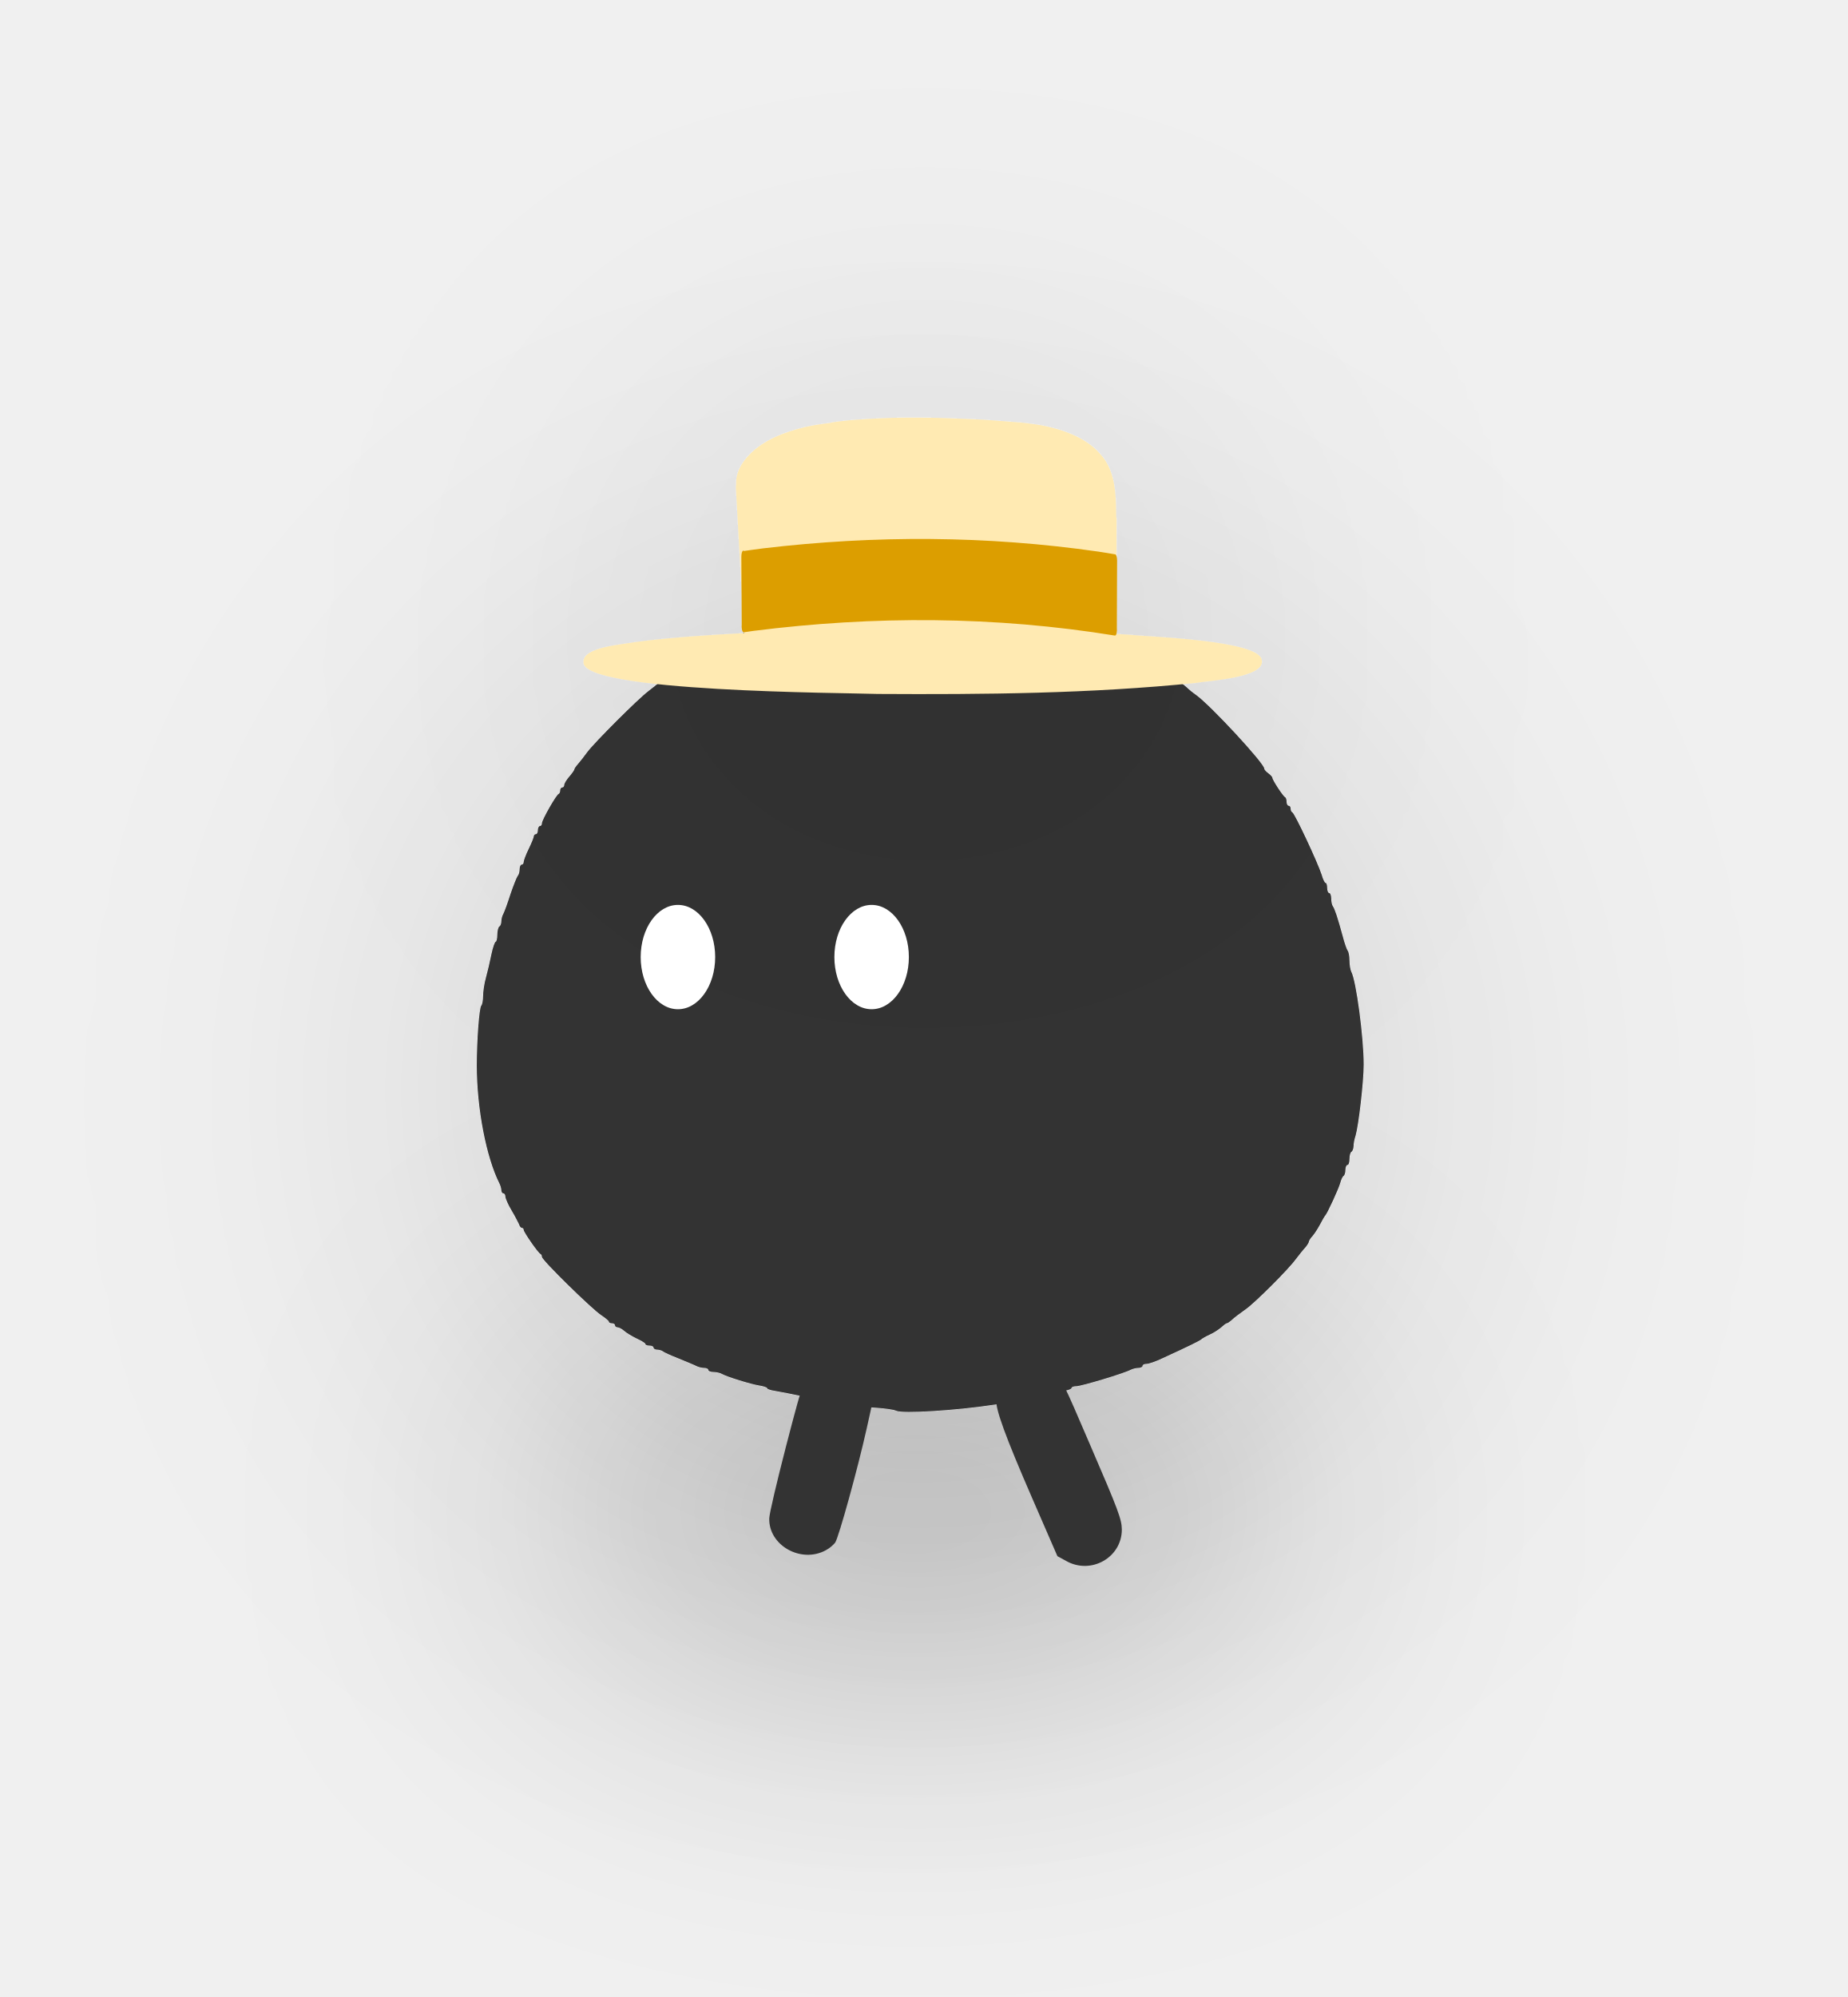
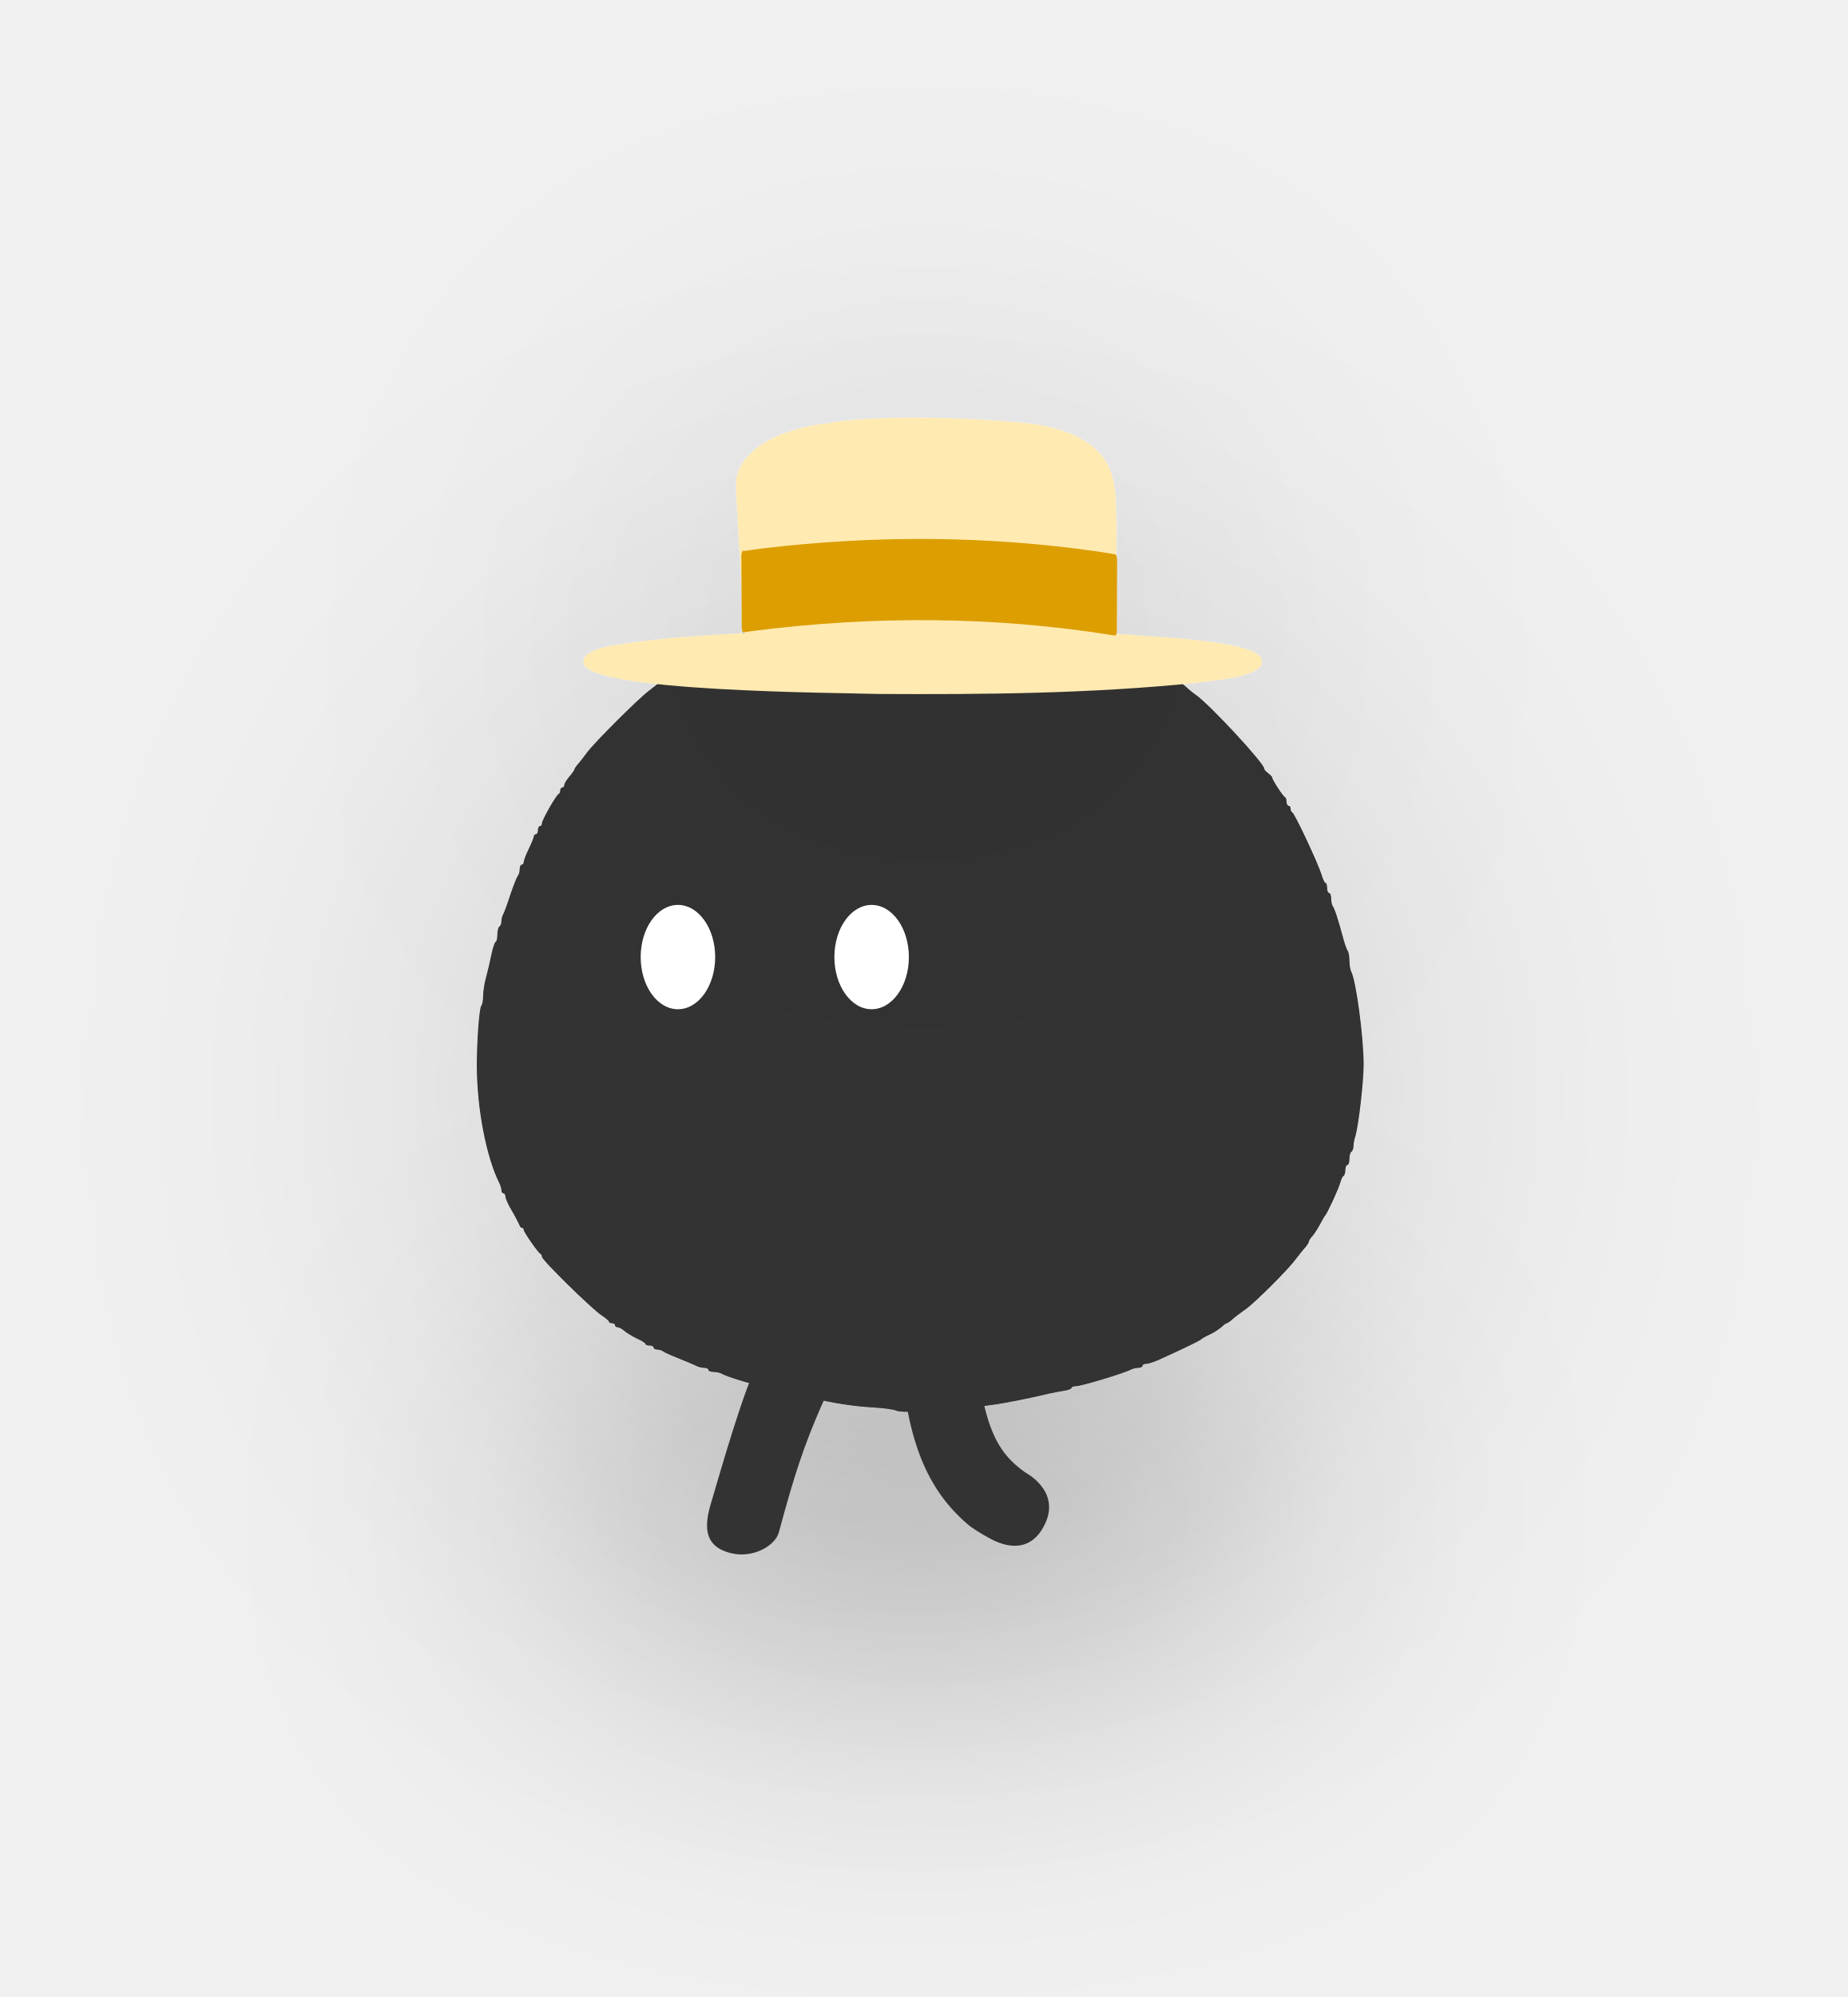
<svg xmlns="http://www.w3.org/2000/svg" width="124" height="134" viewBox="0 0 124 134" fill="none">
  <g opacity="0.2" filter="url(#filter0_f_489_13403)">
    <ellipse cx="61.442" cy="101.435" rx="26.442" ry="11.435" fill="black" />
  </g>
  <g filter="url(#filter1_d_489_13403)">
    <path d="M59.863 40.053C57.711 40.189 56.636 40.311 56.322 40.447C56.172 40.516 55.873 40.597 55.641 40.624C55.423 40.665 54.647 40.856 53.939 41.047C53.231 41.251 52.482 41.455 52.278 41.496C52.06 41.537 51.896 41.619 51.896 41.687C51.896 41.755 51.774 41.809 51.624 41.809C51.474 41.809 51.243 41.864 51.106 41.932C50.984 42 50.63 42.163 50.33 42.286C49.322 42.708 46.708 44.043 46.476 44.261C46.354 44.37 46.081 44.547 45.891 44.642C45.7 44.751 45.36 44.982 45.155 45.159C44.951 45.336 44.733 45.486 44.679 45.486C44.638 45.486 44.474 45.595 44.325 45.718C44.188 45.854 43.821 46.14 43.521 46.371C42.799 46.916 39.94 49.776 39.422 50.457C39.204 50.757 38.918 51.124 38.795 51.26C38.659 51.41 38.55 51.574 38.55 51.614C38.55 51.669 38.401 51.887 38.21 52.105C38.019 52.323 37.87 52.581 37.87 52.663C37.87 52.758 37.815 52.84 37.733 52.84C37.665 52.84 37.597 52.922 37.597 53.031C37.597 53.14 37.556 53.249 37.488 53.276C37.325 53.344 36.371 55.019 36.371 55.237C36.371 55.346 36.317 55.428 36.235 55.428C36.167 55.428 36.099 55.55 36.099 55.7C36.099 55.85 36.045 55.972 35.963 55.972C35.895 55.972 35.827 56.04 35.827 56.108C35.827 56.19 35.677 56.558 35.486 56.953C35.296 57.334 35.146 57.743 35.146 57.838C35.146 57.933 35.091 58.015 35.01 58.015C34.942 58.015 34.873 58.151 34.873 58.328C34.873 58.505 34.819 58.696 34.751 58.764C34.683 58.846 34.465 59.391 34.261 59.99C34.07 60.589 33.852 61.188 33.784 61.311C33.702 61.447 33.648 61.678 33.648 61.815C33.648 61.964 33.593 62.128 33.512 62.169C33.444 62.209 33.376 62.468 33.376 62.727C33.376 62.986 33.321 63.19 33.267 63.19C33.212 63.19 33.076 63.571 32.98 64.034C32.885 64.511 32.722 65.206 32.613 65.6C32.504 65.982 32.422 66.54 32.422 66.826C32.422 67.112 32.368 67.412 32.3 67.48C32.163 67.63 32 69.808 32 71.497C32 74.384 32.64 77.68 33.525 79.423C33.593 79.559 33.648 79.763 33.648 79.873C33.648 79.981 33.716 80.077 33.784 80.077C33.866 80.077 33.92 80.186 33.92 80.308C33.934 80.444 34.111 80.853 34.342 81.234C34.56 81.602 34.778 82.024 34.833 82.147C34.873 82.283 34.955 82.392 35.023 82.392C35.091 82.392 35.146 82.446 35.146 82.528C35.146 82.678 36.113 84.067 36.263 84.135C36.331 84.162 36.371 84.258 36.371 84.339C36.371 84.557 39.694 87.812 40.348 88.248C40.634 88.438 40.865 88.629 40.865 88.683C40.865 88.752 40.961 88.793 41.07 88.793C41.179 88.793 41.274 88.847 41.274 88.929C41.274 88.997 41.356 89.065 41.451 89.065C41.546 89.065 41.751 89.174 41.901 89.31C42.037 89.433 42.418 89.664 42.731 89.814C43.058 89.964 43.317 90.127 43.317 90.181C43.317 90.25 43.439 90.29 43.589 90.29C43.739 90.29 43.862 90.345 43.862 90.427C43.862 90.495 43.971 90.563 44.107 90.563C44.243 90.563 44.406 90.617 44.488 90.672C44.556 90.74 45.046 90.958 45.564 91.162C46.095 91.38 46.626 91.598 46.749 91.666C46.885 91.734 47.116 91.788 47.266 91.788C47.416 91.788 47.538 91.843 47.538 91.925C47.538 91.993 47.688 92.061 47.879 92.061C48.07 92.061 48.328 92.115 48.465 92.197C48.805 92.388 50.385 92.878 50.984 92.973C51.256 93.014 51.488 93.096 51.488 93.15C51.488 93.205 51.719 93.287 52.005 93.327C52.278 93.368 53.245 93.559 54.143 93.749C56.118 94.199 57.33 94.376 58.774 94.458C59.373 94.499 59.986 94.58 60.149 94.662C60.558 94.866 64.153 94.648 66.74 94.253C67.626 94.131 69.328 93.777 70.349 93.532C70.649 93.463 71.125 93.368 71.411 93.327C71.684 93.287 71.915 93.205 71.915 93.137C71.915 93.069 72.065 93.014 72.242 93.014C72.583 93.014 75.47 92.143 75.892 91.911C76.028 91.843 76.26 91.788 76.409 91.788C76.559 91.788 76.682 91.72 76.682 91.652C76.682 91.571 76.804 91.516 76.954 91.516C77.104 91.516 77.581 91.353 78.003 91.148C79.705 90.372 80.563 89.95 80.631 89.868C80.672 89.828 80.917 89.678 81.189 89.555C81.462 89.433 81.816 89.201 81.966 89.065C82.129 88.915 82.292 88.793 82.333 88.793C82.388 88.793 82.51 88.711 82.606 88.629C82.905 88.357 83.11 88.207 83.627 87.839C84.24 87.403 86.446 85.211 86.963 84.503C87.195 84.203 87.481 83.835 87.617 83.699C87.74 83.549 87.849 83.372 87.849 83.318C87.849 83.25 87.958 83.086 88.094 82.937C88.216 82.8 88.448 82.446 88.598 82.16C88.748 81.874 88.897 81.616 88.938 81.575C89.074 81.452 89.864 79.736 89.96 79.355C90.014 79.151 90.109 78.946 90.177 78.906C90.246 78.865 90.3 78.688 90.3 78.497C90.3 78.32 90.368 78.17 90.436 78.17C90.518 78.17 90.572 77.993 90.572 77.775C90.572 77.544 90.627 77.326 90.709 77.285C90.777 77.244 90.845 77.067 90.845 76.917C90.845 76.754 90.899 76.441 90.981 76.209C91.185 75.515 91.526 72.587 91.526 71.429C91.526 69.618 91.022 65.805 90.695 65.206C90.627 65.069 90.572 64.729 90.572 64.443C90.572 64.157 90.518 63.871 90.45 63.789C90.395 63.721 90.232 63.272 90.109 62.782C89.782 61.583 89.578 60.97 89.456 60.807C89.401 60.739 89.347 60.507 89.347 60.303C89.347 60.099 89.292 59.922 89.211 59.922C89.142 59.922 89.074 59.772 89.074 59.581C89.074 59.391 89.034 59.241 88.965 59.241C88.911 59.241 88.788 58.996 88.707 58.696C88.421 57.824 86.895 54.57 86.732 54.502C86.664 54.474 86.623 54.365 86.623 54.256C86.623 54.148 86.569 54.066 86.487 54.066C86.419 54.066 86.351 53.943 86.351 53.807C86.351 53.657 86.31 53.521 86.255 53.494C86.119 53.439 85.397 52.336 85.397 52.186C85.397 52.132 85.275 51.996 85.125 51.887C84.975 51.778 84.853 51.642 84.853 51.574C84.853 51.219 81.257 47.338 80.291 46.644C80.073 46.494 79.773 46.249 79.623 46.099C79.46 45.949 78.956 45.581 78.493 45.282C78.016 44.982 77.635 44.696 77.635 44.628C77.635 44.574 77.567 44.533 77.485 44.533C77.403 44.533 77.172 44.424 76.981 44.274C76.668 44.056 76.042 43.716 74.571 42.94C74.421 42.858 73.904 42.626 73.413 42.422C72.923 42.218 72.419 42 72.297 41.932C72.16 41.864 71.956 41.809 71.847 41.809C71.738 41.809 71.643 41.741 71.643 41.673C71.643 41.591 71.466 41.537 71.262 41.537C71.057 41.537 70.826 41.482 70.744 41.414C70.676 41.36 70.159 41.196 69.6 41.06C69.042 40.938 68.47 40.774 68.347 40.706C68.211 40.638 67.884 40.584 67.626 40.584C67.367 40.584 67.149 40.516 67.149 40.447C67.149 40.366 66.822 40.311 66.441 40.311C66.046 40.311 65.501 40.257 65.242 40.189C64.575 40.012 61.647 39.944 59.863 40.053Z" fill="#333333" />
  </g>
  <g filter="url(#filter2_d_489_13403)">
    <mask id="mask0_489_13403" style="mask-type:luminance" maskUnits="userSpaceOnUse" x="39" y="28" width="46" height="19">
      <path d="M39 28H84.968V46.619H39V28Z" fill="white" />
    </mask>
    <g mask="url(#mask0_489_13403)">
      <path d="M74.069 35.137C74.071 35.121 74.073 35.104 74.076 35.087C74.073 35.104 74.07 35.121 74.069 35.137ZM84.684 44.288C84.955 45.484 81.087 45.674 80.252 45.825C73.17 46.546 66.036 46.606 58.923 46.565C56.676 46.482 39.014 46.45 39.16 44.425C39.16 44.425 39.161 44.425 39.161 44.425C39.103 43.412 41.812 43.245 42.569 43.093C43.915 42.911 45.268 42.791 46.621 42.689C47.725 42.608 48.83 42.539 49.936 42.485C49.891 41.658 49.842 40.832 49.796 40.005C49.737 38.965 49.679 37.925 49.621 36.885C49.564 35.856 49.506 34.826 49.448 33.796C49.428 33.428 49.408 33.061 49.387 32.693C49.384 32.643 49.391 32.595 49.405 32.55C49.403 32.463 49.403 32.376 49.408 32.289C49.441 31.6 49.827 30.991 50.296 30.509C51.289 29.492 52.676 28.99 54.028 28.656C54.58 28.53 55.14 28.447 55.702 28.384C55.759 28.36 55.819 28.349 55.88 28.339C55.96 28.326 56.039 28.314 56.119 28.303C56.26 28.284 56.402 28.266 56.544 28.25C56.821 28.218 57.099 28.191 57.379 28.171C57.945 28.13 58.513 28.095 59.081 28.07C59.661 28.044 60.242 28.024 60.823 28.019C61.415 28.014 62.007 28.021 62.599 28.033C63.168 28.044 63.736 28.068 64.305 28.09C64.861 28.112 65.418 28.128 65.973 28.161C66.531 28.194 67.087 28.239 67.644 28.285C67.895 28.305 68.147 28.323 68.398 28.344C68.398 28.344 68.398 28.344 68.398 28.344C68.464 28.342 68.533 28.352 68.599 28.362C68.727 28.375 68.855 28.388 68.982 28.404C69.015 28.408 69.052 28.41 69.085 28.418C69.095 28.421 69.106 28.423 69.116 28.426C69.358 28.456 69.6 28.486 69.841 28.528C71.23 28.786 72.867 29.338 73.812 30.436C74.691 31.358 74.863 32.64 74.9 33.862C74.903 34.135 74.914 34.409 74.915 34.683C74.931 34.728 74.939 34.777 74.939 34.827C74.939 34.835 74.939 34.843 74.939 34.851C74.939 34.852 74.939 34.852 74.939 34.852C74.939 35.841 74.936 36.831 74.934 37.821C74.933 38.883 74.931 39.946 74.929 41.008C74.928 41.518 74.928 42.028 74.927 42.538C75.182 42.552 75.438 42.569 75.694 42.585C77.081 42.737 84.519 42.953 84.684 44.288Z" fill="#FFEAB2" />
    </g>
    <mask id="mask1_489_13403" style="mask-type:luminance" maskUnits="userSpaceOnUse" x="49" y="35" width="26" height="8">
      <path d="M49.742 35.868H74.997V42.69H49.742V35.868Z" fill="white" />
    </mask>
    <g mask="url(#mask1_489_13403)">
      <path d="M74.976 37.599C74.976 38.136 74.972 38.672 74.97 39.208C74.968 39.914 74.966 40.62 74.963 41.326C74.962 41.568 74.961 41.811 74.961 42.054V42.055C74.961 42.061 74.961 42.067 74.961 42.073C74.961 42.073 74.961 42.074 74.961 42.074C74.961 42.078 74.961 42.081 74.961 42.084C74.961 42.099 74.961 42.113 74.96 42.127C74.984 42.359 74.944 42.651 74.829 42.647C66.756 41.338 58.659 41.311 50.582 42.331C50.359 42.362 50.137 42.394 49.915 42.427C49.843 42.437 49.779 42.279 49.773 42.058C49.772 42.007 49.774 41.956 49.779 41.909C49.777 41.566 49.776 41.222 49.774 40.88C49.77 40.139 49.766 39.398 49.763 38.658C49.761 38.239 49.76 37.82 49.757 37.401C49.757 37.395 49.756 37.39 49.756 37.384C49.756 37.378 49.756 37.373 49.756 37.366C49.755 37.149 49.808 36.959 49.882 36.948C49.9 36.945 49.917 36.954 49.933 36.972C50.367 36.915 50.802 36.844 51.236 36.793C58.726 35.908 66.229 35.937 73.716 37.013C74.086 37.072 74.456 37.128 74.826 37.194C74.83 37.195 74.834 37.197 74.838 37.199C74.84 37.198 74.842 37.198 74.844 37.198C74.916 37.199 74.976 37.382 74.976 37.599Z" fill="#DC9E00" />
    </g>
  </g>
  <ellipse cx="45.5" cy="64.22" rx="2.5" ry="3.5" fill="white" />
  <ellipse cx="58.5" cy="64.22" rx="2.5" ry="3.5" fill="white" />
-   <path d="M55.979 91.566C55.747 91.567 55.309 91.66 55.011 91.76C54.057 92.094 54.008 92.228 52.759 97.035C52.124 99.499 51.647 101.521 51.63 101.874C51.569 103.691 53.765 104.933 55.429 104.02C55.684 103.888 55.956 103.644 56.058 103.503C56.306 103.106 57.554 98.594 58.149 95.94C58.655 93.716 58.661 93.644 58.465 93.17C58.237 92.624 57.878 92.233 57.309 91.901C56.843 91.618 56.551 91.551 55.979 91.566Z" fill="#333333" />
-   <path d="M67.702 92.404C67.303 92.792 66.921 93.496 66.869 93.937C66.802 94.528 67.467 96.367 69.277 100.529L70.969 104.42L71.553 104.739C73.222 105.687 75.302 104.508 75.293 102.623C75.282 101.946 75.063 101.348 73.185 97C71.332 92.678 71.303 92.642 70.848 92.279C69.942 91.561 68.494 91.617 67.702 92.404Z" fill="#333333" />
+   <path d="M54.202 86.337C55.136 86.839 55.694 87.135 56.922 87.777C57.527 88.096 58.029 88.359 58.038 88.363C58.048 88.373 57.729 89.006 57.33 89.775C56.936 90.549 56.533 91.337 56.444 91.529C56.35 91.721 56.116 92.209 55.923 92.612C55.511 93.47 55.445 93.606 55.103 94.39C53.977 96.969 53.325 98.91 52.275 102.817C52.027 103.74 50.483 104.612 48.983 104.199C47.641 103.838 47.101 102.948 47.69 100.967C48.435 98.458 49.742 93.794 50.924 91.224C51.445 90.089 53.499 85.995 53.546 86C53.56 86 53.855 86.15 54.202 86.337Z" fill="#333333" />
+   <path d="M62.113 87.513C63.104 87.488 64.242 87.456 64.644 87.441L65.369 87.421L65.383 87.633C65.39 87.751 65.412 88.242 65.431 88.725C65.451 89.207 65.492 89.914 65.519 90.305C65.55 90.69 65.579 91.094 65.584 91.199C65.622 91.787 65.869 93.487 66.004 94.077C66.546 96.496 67.314 97.773 68.867 98.838C68.867 98.838 71.117 100.011 70.186 102.147C69.445 103.849 68.046 104.114 66.419 103.222C65.832 102.9 65.278 102.569 64.886 102.229C62.227 99.913 60.943 96.76 60.478 91.422C60.373 90.197 60.252 87.632 60.295 87.577C60.302 87.566 61.122 87.538 62.113 87.513Z" fill="#333333" />
  <defs>
    <filter id="filter0_f_489_13403" x="14" y="69" width="94.885" height="64.87" filterUnits="userSpaceOnUse" color-interpolation-filters="sRGB">
      <feFlood flood-opacity="0" result="BackgroundImageFix" />
      <feBlend mode="normal" in="SourceGraphic" in2="BackgroundImageFix" result="shape" />
      <feGaussianBlur stdDeviation="10.5" result="effect1_foregroundBlur_489_13403" />
    </filter>
    <filter id="filter1_d_489_13403" x="0" y="12" width="123.526" height="118.74" filterUnits="userSpaceOnUse" color-interpolation-filters="sRGB">
      <feFlood flood-opacity="0" result="BackgroundImageFix" />
      <feColorMatrix in="SourceAlpha" type="matrix" values="0 0 0 0 0 0 0 0 0 0 0 0 0 0 0 0 0 0 127 0" result="hardAlpha" />
      <feOffset dy="4" />
      <feGaussianBlur stdDeviation="16" />
      <feComposite in2="hardAlpha" operator="out" />
      <feColorMatrix type="matrix" values="0 0 0 0 0 0 0 0 0 0 0 0 0 0 0 0 0 0 0.15 0" />
      <feBlend mode="normal" in2="BackgroundImageFix" result="effect1_dropShadow_489_13403" />
      <feBlend mode="normal" in="SourceGraphic" in2="effect1_dropShadow_489_13403" result="shape" />
    </filter>
    <filter id="filter2_d_489_13403" x="7.159" y="0.017" width="109.539" height="82.558" filterUnits="userSpaceOnUse" color-interpolation-filters="sRGB">
      <feFlood flood-opacity="0" result="BackgroundImageFix" />
      <feColorMatrix in="SourceAlpha" type="matrix" values="0 0 0 0 0 0 0 0 0 0 0 0 0 0 0 0 0 0 127 0" result="hardAlpha" />
      <feOffset dy="4" />
      <feGaussianBlur stdDeviation="16" />
      <feComposite in2="hardAlpha" operator="out" />
      <feColorMatrix type="matrix" values="0 0 0 0 0 0 0 0 0 0 0 0 0 0 0 0 0 0 0.15 0" />
      <feBlend mode="normal" in2="BackgroundImageFix" result="effect1_dropShadow_489_13403" />
      <feBlend mode="normal" in="SourceGraphic" in2="effect1_dropShadow_489_13403" result="shape" />
    </filter>
  </defs>
</svg>
